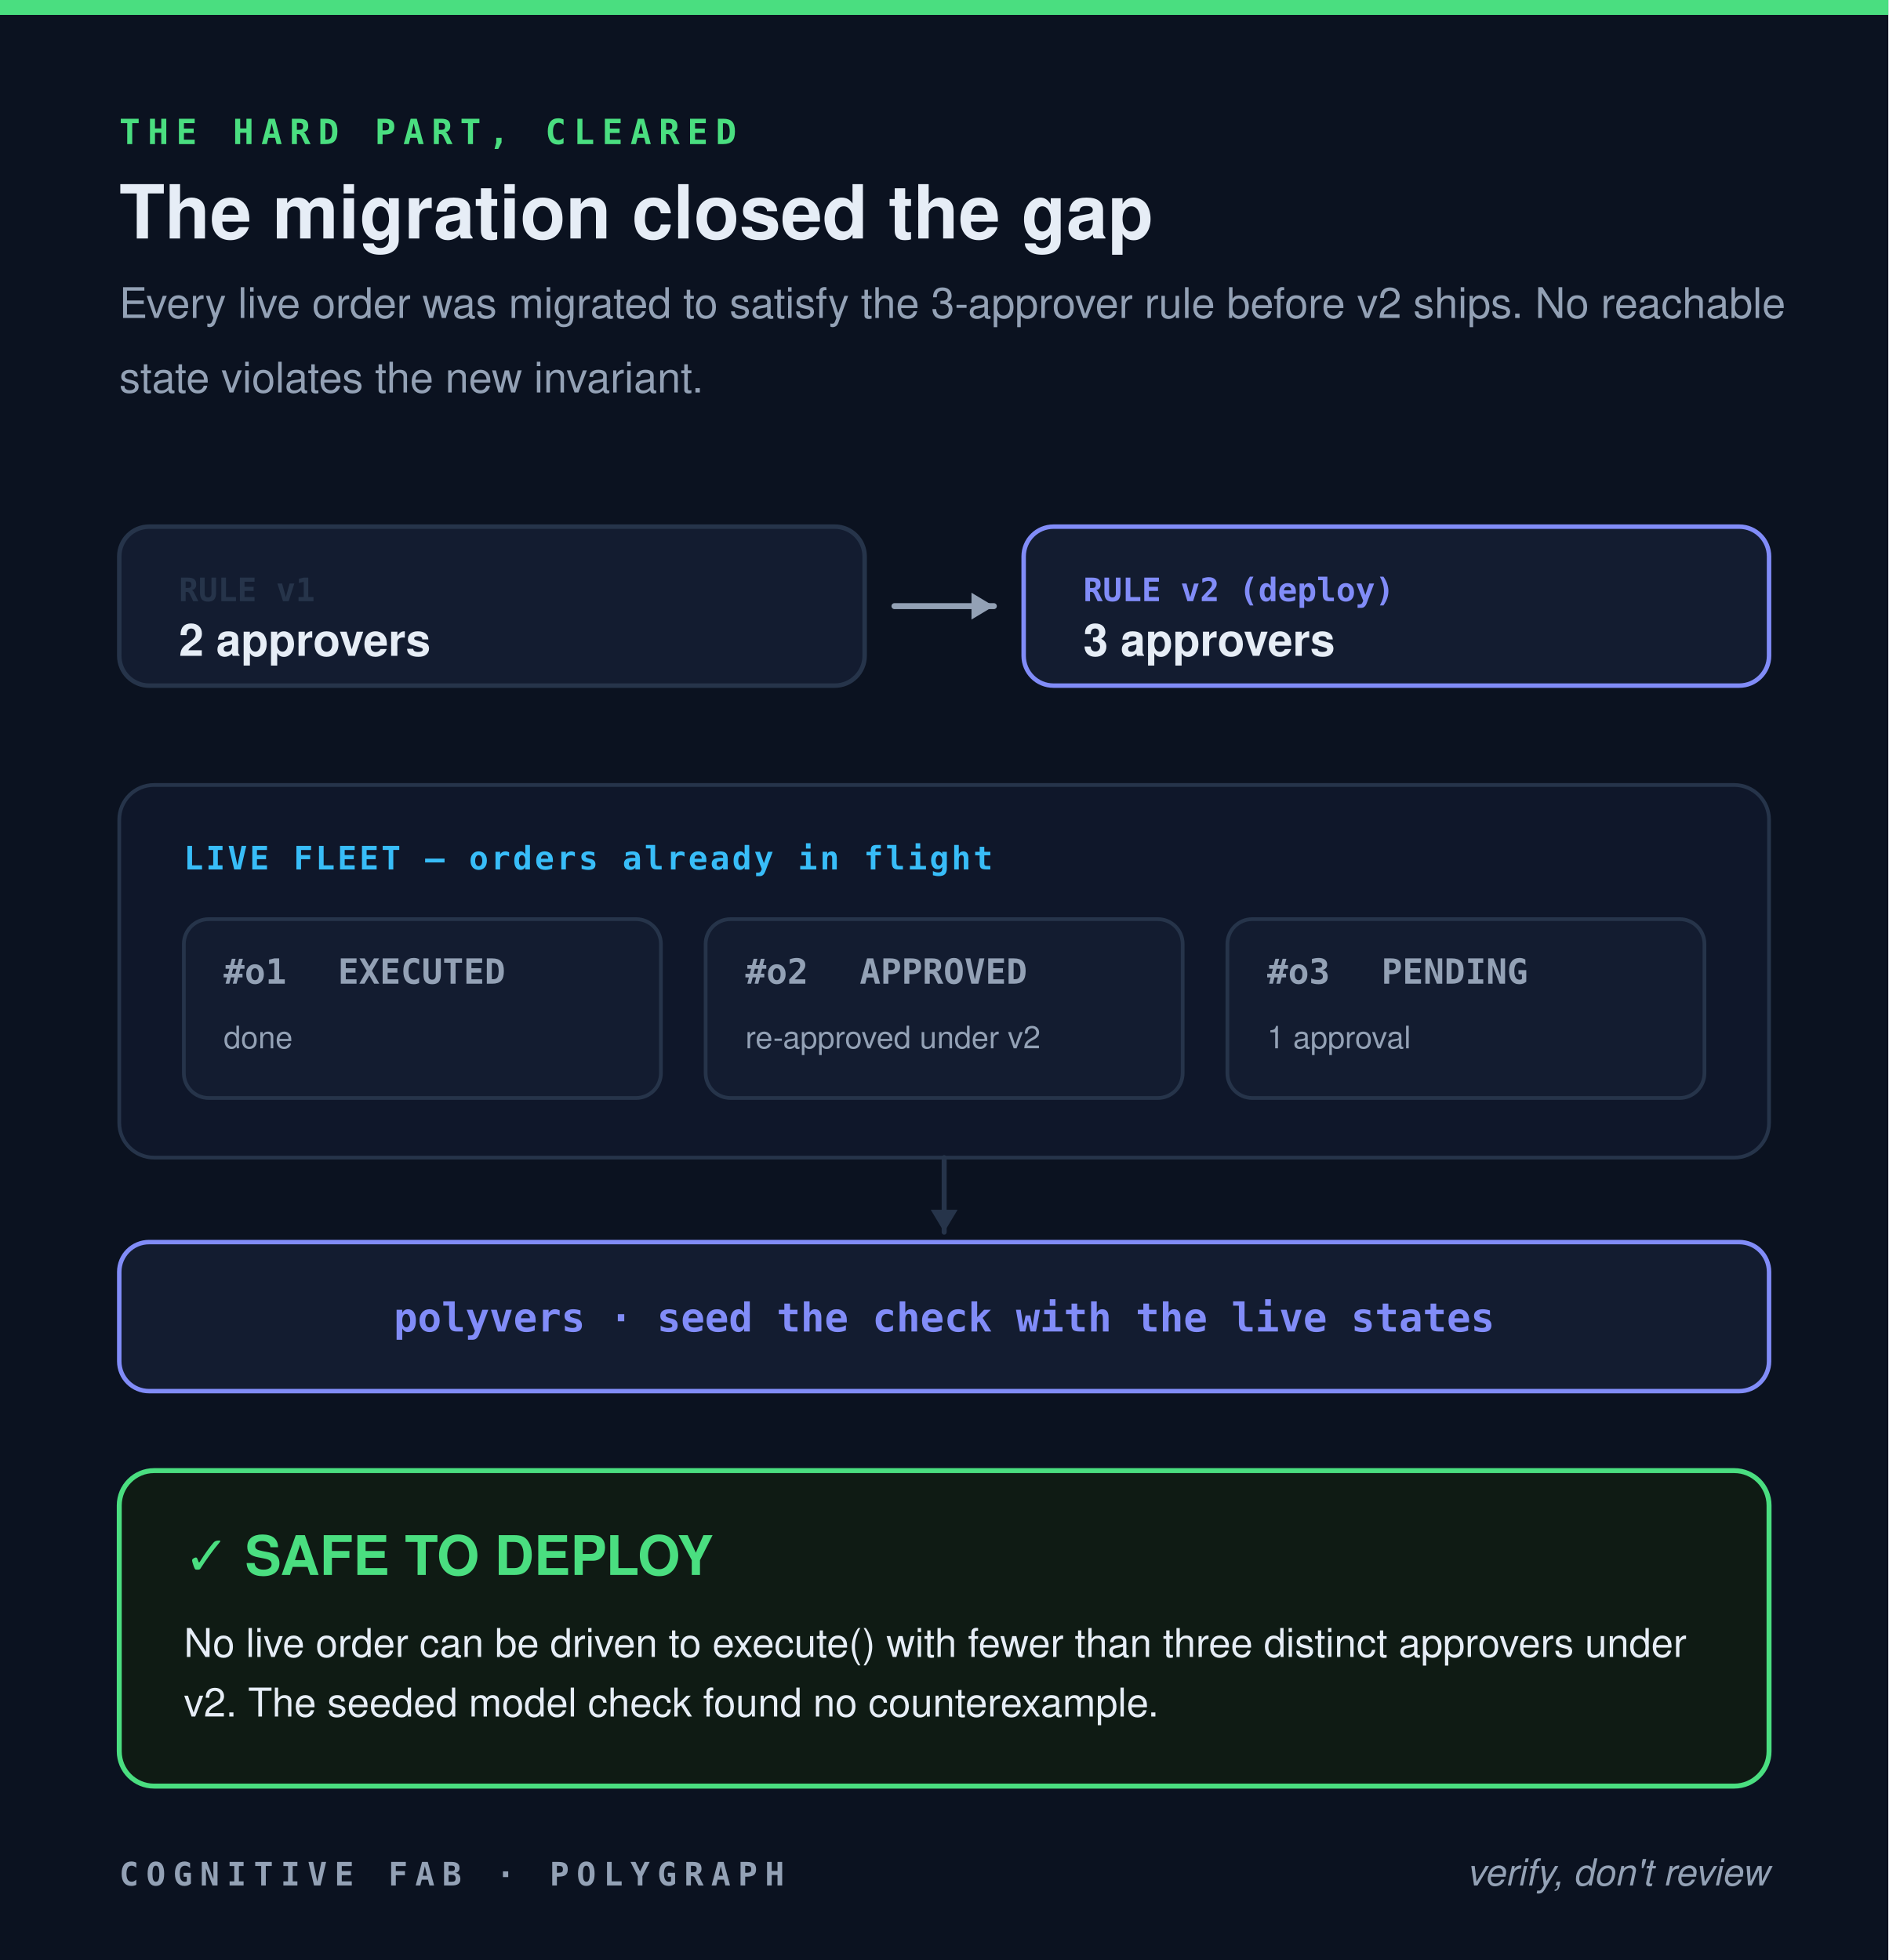
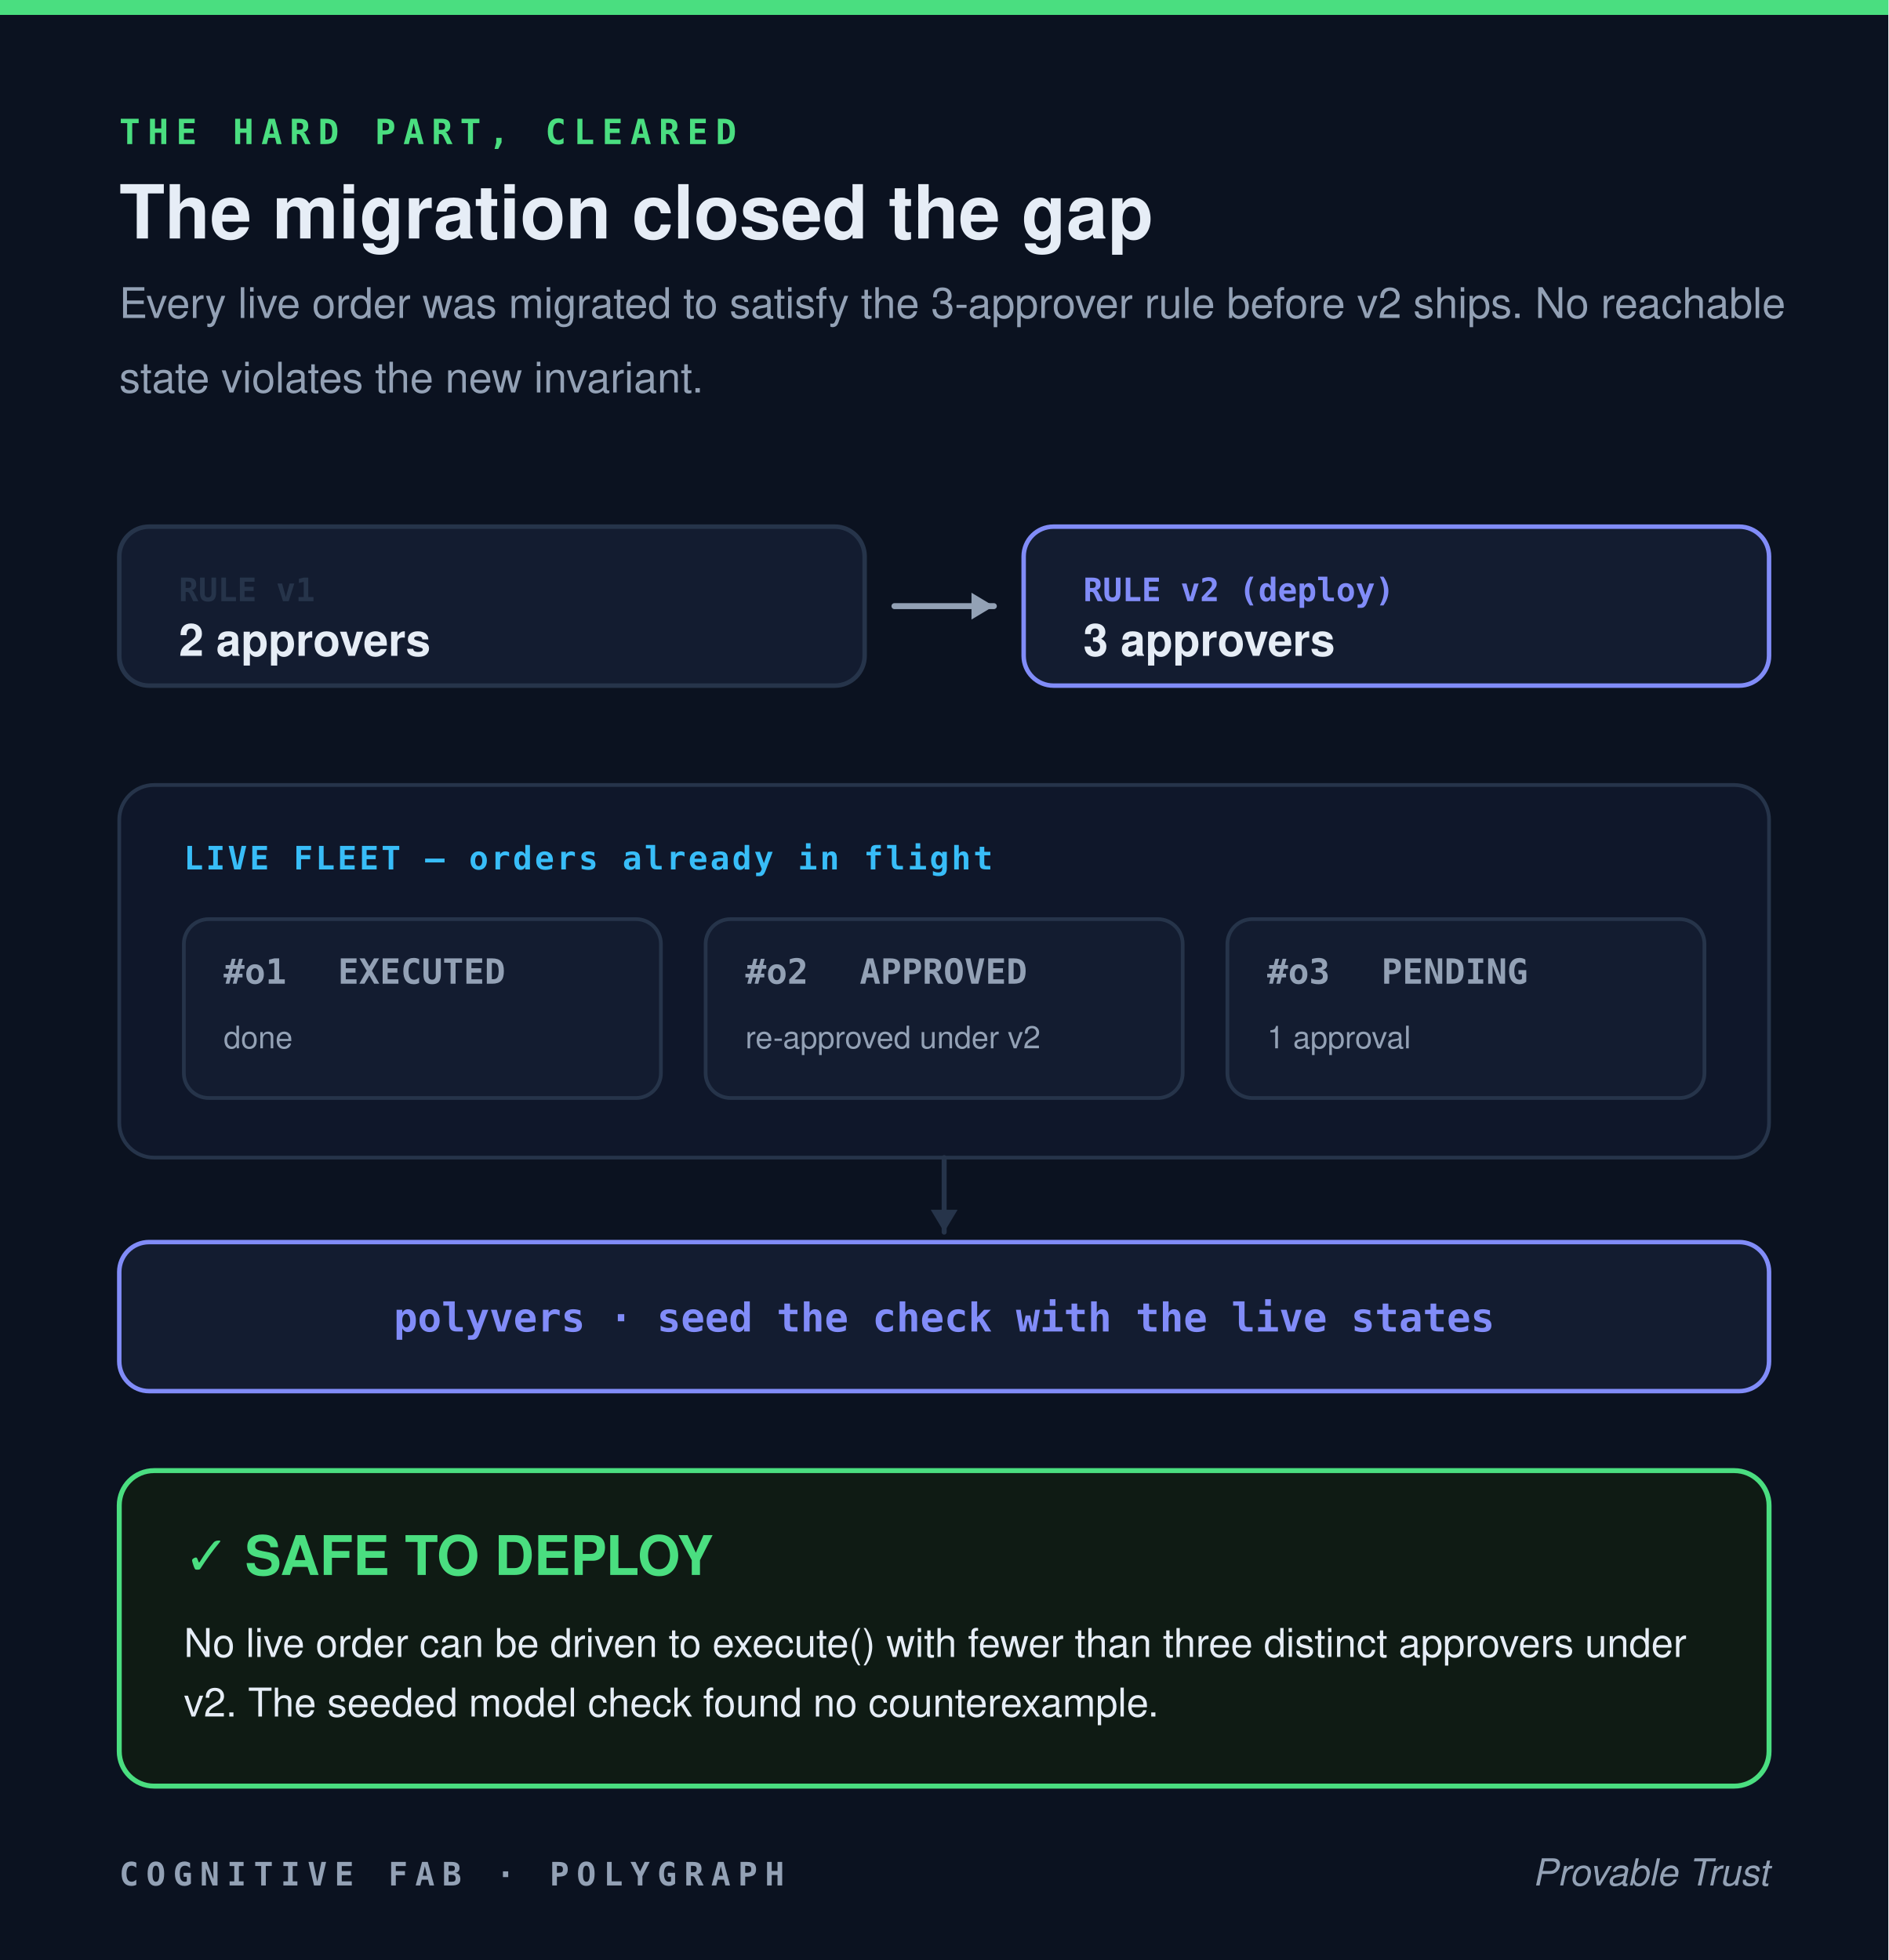
<svg xmlns="http://www.w3.org/2000/svg" width="760" height="789" viewBox="0 0 760 789">
  <rect width="760" height="789" fill="#0b1220" />
  <rect x="0" y="0" width="760" height="6" fill="#4ade80" />
  <text x="48" y="58" font-family="'DejaVu Sans Mono','Courier New', monospace" font-size="14" fill="#4ade80" font-weight="700" text-anchor="start" letter-spacing="3">THE HARD PART, CLEARED</text>
  <text x="48" y="96" font-family="Helvetica, Arial, sans-serif" font-size="30" fill="#e6edf6" font-weight="700" text-anchor="start">The migration closed the gap</text>
  <text x="48" y="128" font-family="Helvetica, Arial, sans-serif" font-size="17" fill="#93a1b5" font-weight="400" text-anchor="start">Every live order was migrated to satisfy the 3-approver rule before v2 ships. No reachable</text>
  <text x="48" y="158" font-family="Helvetica, Arial, sans-serif" font-size="17" fill="#93a1b5" font-weight="400" text-anchor="start">state violates the new invariant.</text>
  <text x="48" y="759" font-family="'DejaVu Sans Mono','Courier New', monospace" font-size="13" fill="#93a1b5" font-weight="700" text-anchor="start" letter-spacing="3">COGNITIVE FAB · POLYGRAPH</text>
-   <text x="712" y="759" font-family="Helvetica, Arial, sans-serif" font-size="15" fill="#93a1b5" font-style="italic" text-anchor="end">verify, don't review</text>
+   <text x="712" y="759" font-family="Helvetica, Arial, sans-serif" font-size="15" fill="#93a1b5" font-style="italic" text-anchor="end">Provable Trust</text>
  <rect x="48" y="212" width="300" height="64" rx="12" fill="#131c30" stroke="#26344a" stroke-width="1.8" />
  <text x="72" y="242" font-family="'DejaVu Sans Mono','Courier New', monospace" font-size="13" fill="#26344a" font-weight="700" text-anchor="start">RULE v1</text>
  <text x="72" y="264" font-family="Helvetica, Arial, sans-serif" font-size="18" fill="#e6edf6" font-weight="700" text-anchor="start">2 approvers</text>
  <line x1="360" y1="244" x2="400" y2="244" stroke="#93a1b5" stroke-width="2.4" stroke-linecap="round" />
  <polygon points="400,244 391,249.4 391,238.6" fill="#93a1b5" />
  <rect x="412" y="212" width="300" height="64" rx="12" fill="#131c30" stroke="#818cf8" stroke-width="1.8" />
  <text x="436" y="242" font-family="'DejaVu Sans Mono','Courier New', monospace" font-size="13" fill="#818cf8" font-weight="700" text-anchor="start">RULE v2  (deploy)</text>
  <text x="436" y="264" font-family="Helvetica, Arial, sans-serif" font-size="18" fill="#e6edf6" font-weight="700" text-anchor="start">3 approvers</text>
  <rect x="48" y="316" width="664" height="150" rx="14" fill="#0f172a" stroke="#26344a" stroke-width="1.5" />
  <text x="74" y="350" font-family="'DejaVu Sans Mono','Courier New', monospace" font-size="13" fill="#38bdf8" font-weight="700" text-anchor="start" letter-spacing="1">LIVE FLEET — orders already in flight</text>
  <rect x="74" y="370" width="192" height="72" rx="10" fill="#131c30" stroke="#26344a" stroke-width="1.5" />
  <text x="90" y="396" font-family="'DejaVu Sans Mono','Courier New', monospace" font-size="14" fill="#93a1b5" font-weight="700" text-anchor="start">#o1</text>
  <text x="136" y="396" font-family="'DejaVu Sans Mono','Courier New', monospace" font-size="14" fill="#93a1b5" font-weight="700" text-anchor="start">EXECUTED</text>
  <text x="90" y="422" font-family="Helvetica, Arial, sans-serif" font-size="12.5" fill="#93a1b5" font-weight="400" text-anchor="start">done</text>
  <rect x="284" y="370" width="192" height="72" rx="10" fill="#131c30" stroke="#26344a" stroke-width="1.5" />
  <text x="300" y="396" font-family="'DejaVu Sans Mono','Courier New', monospace" font-size="14" fill="#93a1b5" font-weight="700" text-anchor="start">#o2</text>
  <text x="346" y="396" font-family="'DejaVu Sans Mono','Courier New', monospace" font-size="14" fill="#93a1b5" font-weight="700" text-anchor="start">APPROVED</text>
  <text x="300" y="422" font-family="Helvetica, Arial, sans-serif" font-size="12.5" fill="#93a1b5" font-weight="400" text-anchor="start">re-approved under v2</text>
  <rect x="494" y="370" width="192" height="72" rx="10" fill="#131c30" stroke="#26344a" stroke-width="1.5" />
  <text x="510" y="396" font-family="'DejaVu Sans Mono','Courier New', monospace" font-size="14" fill="#93a1b5" font-weight="700" text-anchor="start">#o3</text>
  <text x="556" y="396" font-family="'DejaVu Sans Mono','Courier New', monospace" font-size="14" fill="#93a1b5" font-weight="700" text-anchor="start">PENDING</text>
  <text x="510" y="422" font-family="Helvetica, Arial, sans-serif" font-size="12.5" fill="#93a1b5" font-weight="400" text-anchor="start">1 approval</text>
  <line x1="380" y1="466" x2="380" y2="496" stroke="#26344a" stroke-width="2" stroke-linecap="round" />
  <polygon points="380,496 374.6,487 385.4,487" fill="#26344a" />
  <rect x="48" y="500" width="664" height="60" rx="12" fill="#131c30" stroke="#818cf8" stroke-width="1.8" />
  <text x="380" y="536" font-family="'DejaVu Sans Mono','Courier New', monospace" font-size="16" fill="#818cf8" font-weight="700" text-anchor="middle">polyvers · seed the check with the live states</text>
  <rect x="48" y="592" width="664" height="127" rx="14" fill="#0f1b14" stroke="#4ade80" stroke-width="2" />
  <text x="74" y="634" font-family="Helvetica, Arial, sans-serif" font-size="22" fill="#4ade80" font-weight="800" text-anchor="start">✓ SAFE TO DEPLOY</text>
  <text x="74" y="667" font-family="Helvetica, Arial, sans-serif" font-size="16" fill="#e6edf6" font-weight="400" text-anchor="start">No live order can be driven to execute() with fewer than three distinct approvers under</text>
  <text x="74" y="691" font-family="Helvetica, Arial, sans-serif" font-size="16" fill="#e6edf6" font-weight="400" text-anchor="start">v2. The seeded model check found no counterexample.</text>
</svg>
